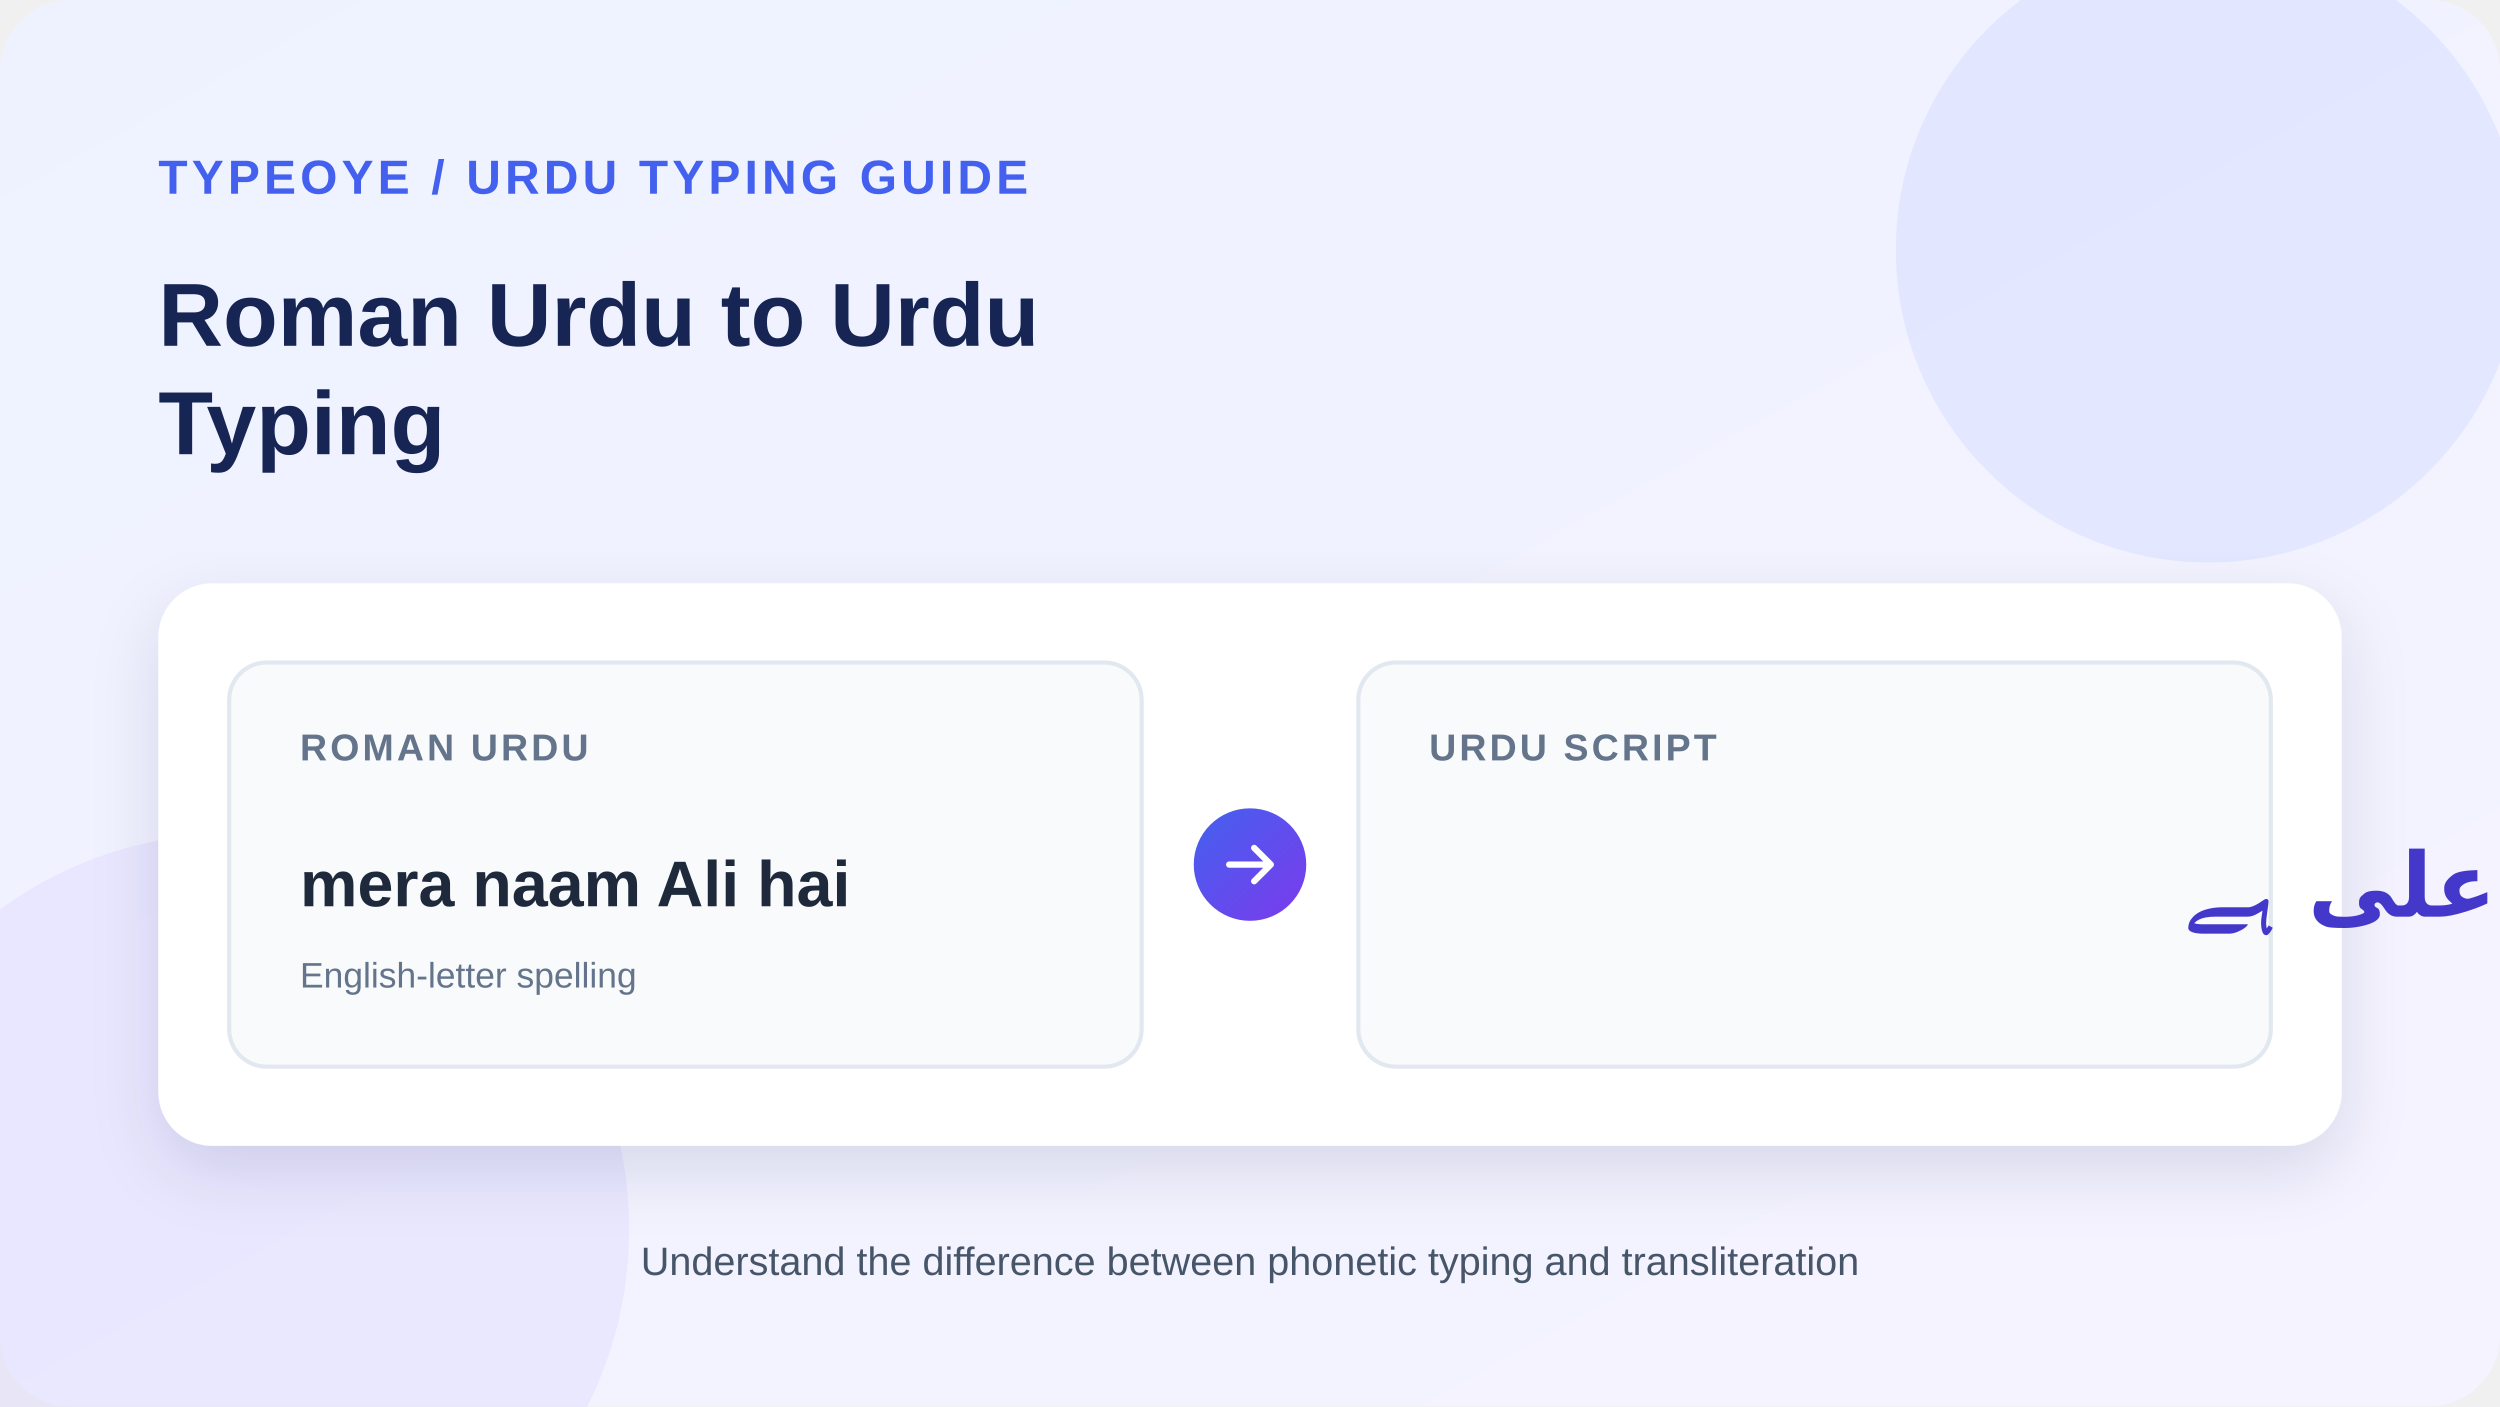
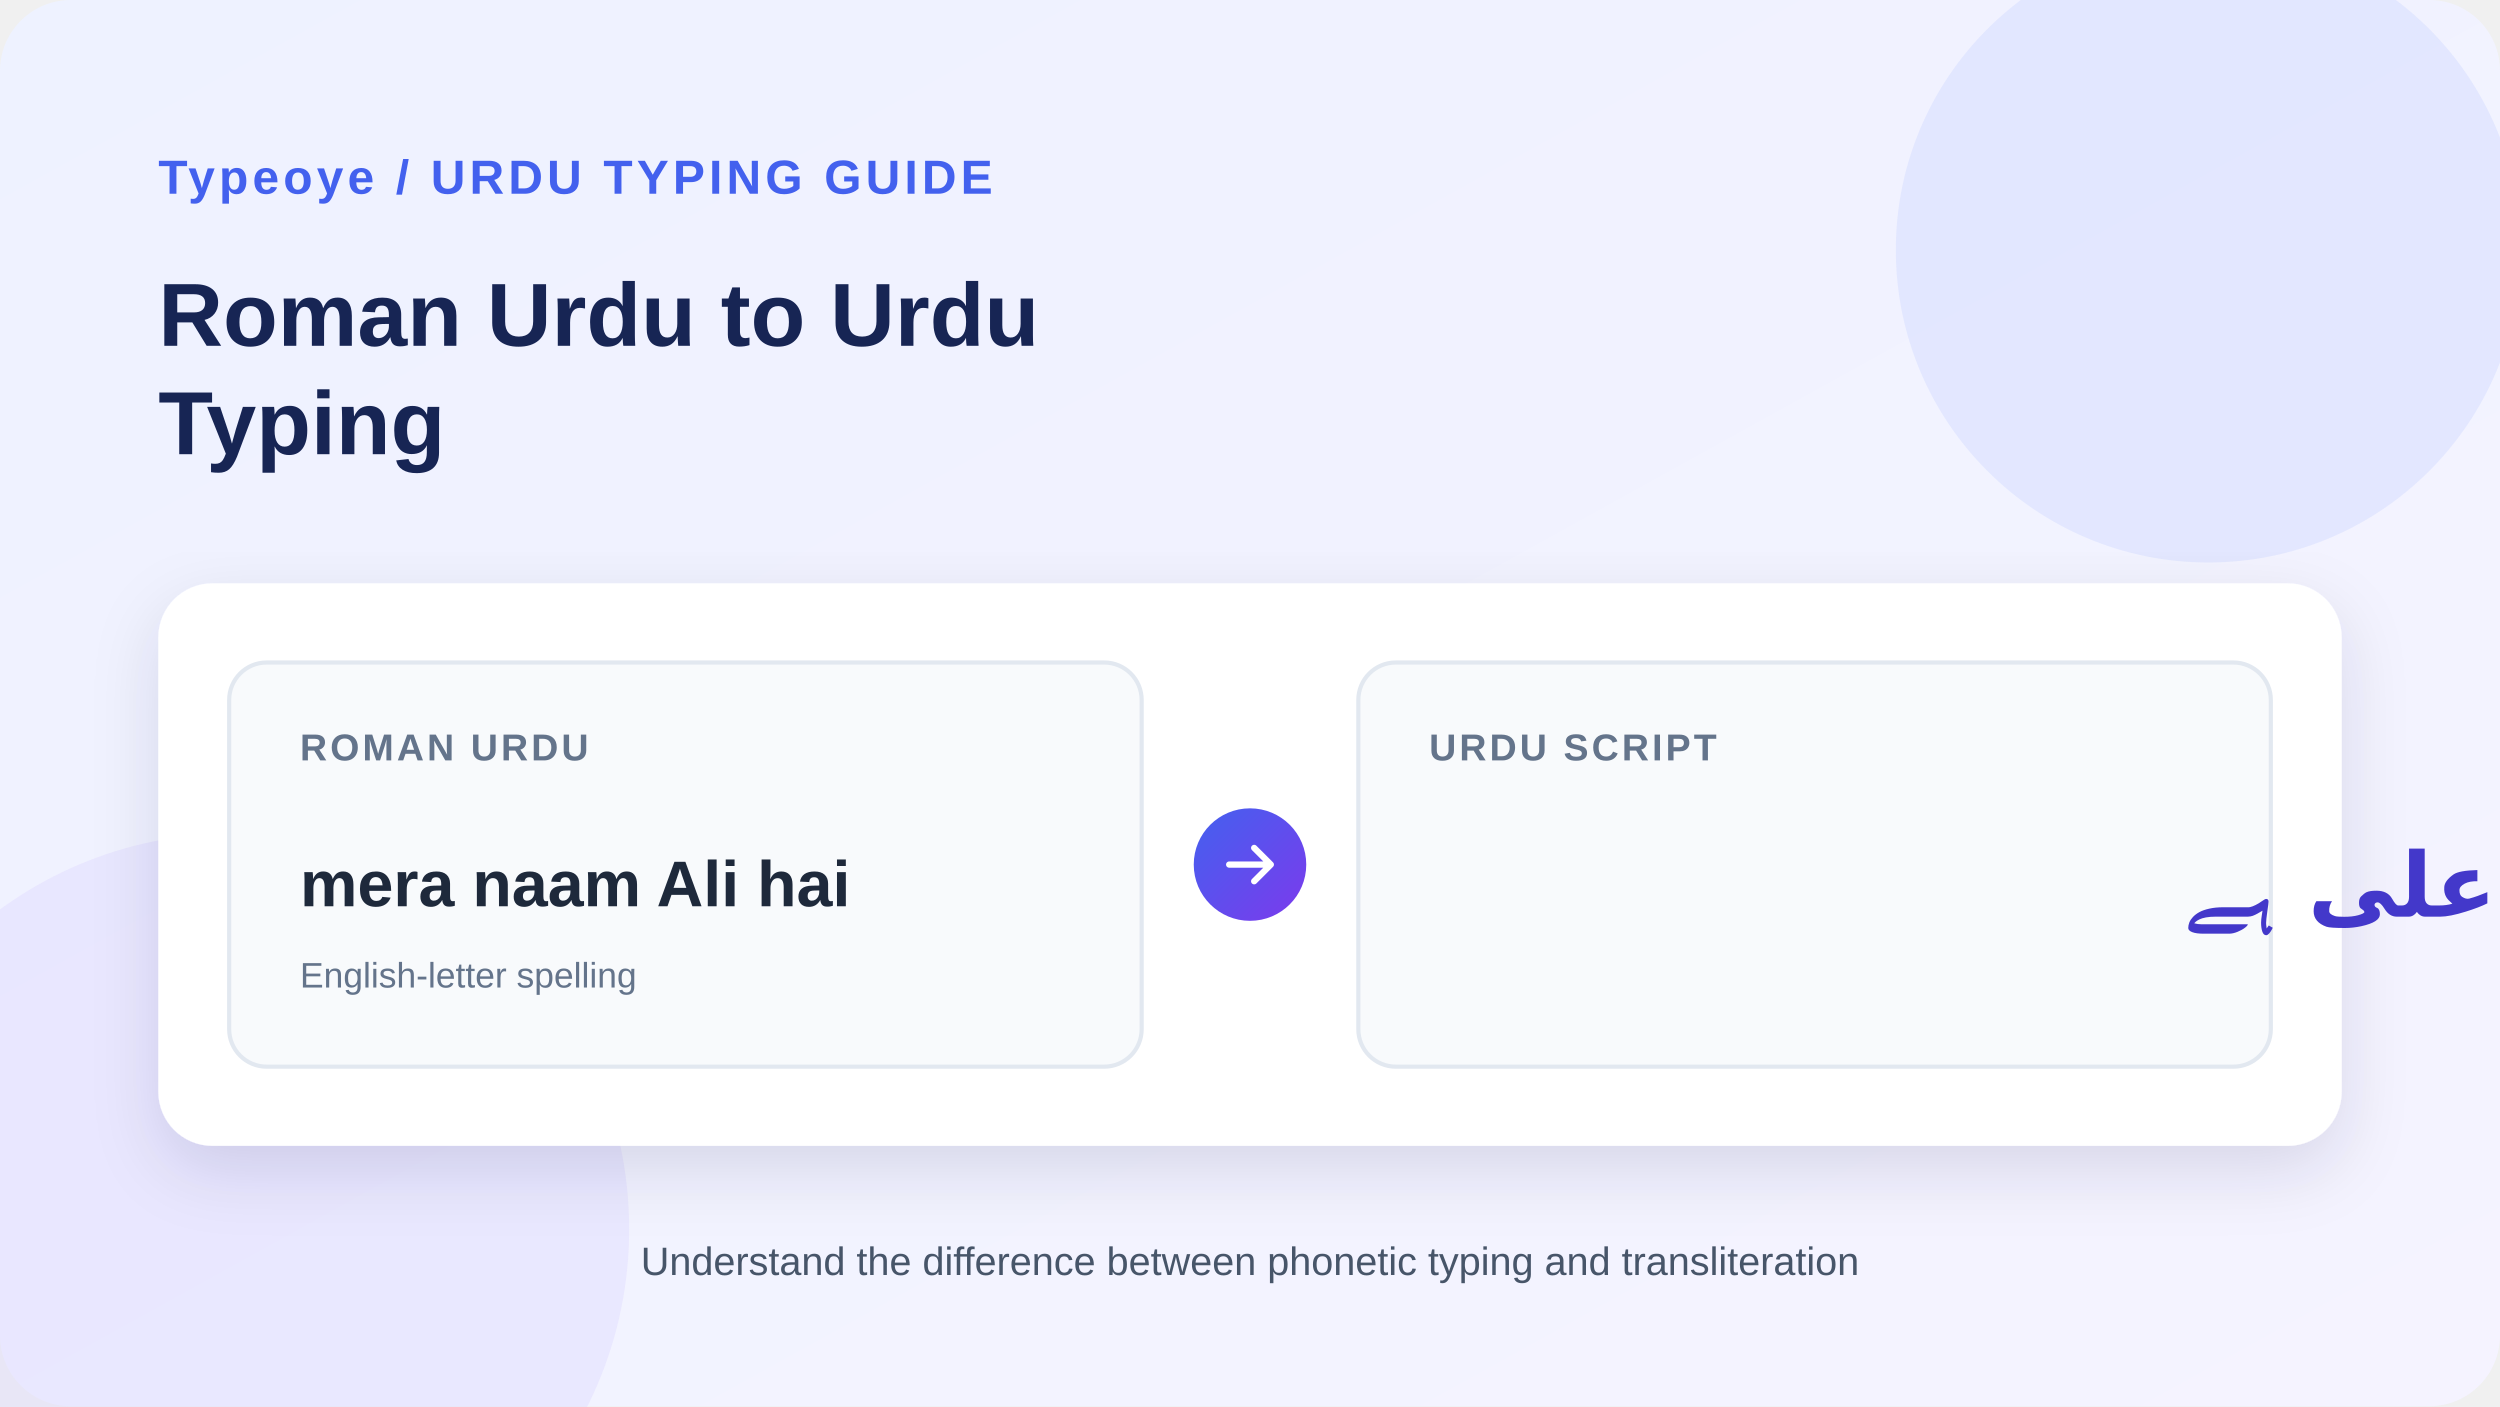
<svg xmlns="http://www.w3.org/2000/svg" width="1200" height="675" viewBox="0 0 1200 675" role="img" aria-labelledby="title desc">
  <defs>
    <linearGradient id="bg" x1="0" y1="0" x2="1" y2="1">
      <stop stop-color="#eef2ff" />
      <stop offset="1" stop-color="#f5f3ff" />
    </linearGradient>
    <linearGradient id="brand" x1="0" y1="0" x2="1" y2="1">
      <stop stop-color="#4361ee" />
      <stop offset="1" stop-color="#7c3aed" />
    </linearGradient>
    <filter id="shadow" x="-.1" y="-.1" width="1.2" height="1.3">
      <feDropShadow dx="0" dy="12" stdDeviation="16" flood-color="#1e1b4b" flood-opacity=".12" />
    </filter>
  </defs>
  <rect width="1200" height="675" rx="34" fill="url(#bg)" />
  <circle cx="1060" cy="120" r="150" fill="#c7d2fe" opacity=".35" />
  <circle cx="112" cy="590" r="190" fill="#ddd6fe" opacity=".4" />
-   <text x="76" y="93" font-family="Arial,sans-serif" font-size="23" font-weight="700" fill="#4361ee" letter-spacing="2">TYPEOYE  /  URDU TYPING GUIDE</text>
+   <text x="76" y="93" font-family="Arial,sans-serif" font-size="23" font-weight="700" fill="#4361ee" letter-spacing="2">Typeoye  /  URDU TYPING GUIDE</text>
  <text x="76" y="166" font-family="Arial,sans-serif" font-size="43" font-weight="750" fill="#172554">Roman Urdu to Urdu</text>
  <text x="76" y="218" font-family="Arial,sans-serif" font-size="43" font-weight="750" fill="#172554">Typing</text>
  <rect x="76" y="280" width="1048" height="270" rx="26" fill="#fff" filter="url(#shadow)" />
  <rect x="110" y="318" width="438" height="194" rx="18" fill="#f8fafc" stroke="#e2e8f0" stroke-width="2" />
  <rect x="652" y="318" width="438" height="194" rx="18" fill="#f8fafc" stroke="#e2e8f0" stroke-width="2" />
  <text x="144" y="365" font-family="Arial,sans-serif" font-size="18" font-weight="700" fill="#64748b" letter-spacing="1.5">ROMAN URDU</text>
  <text x="144" y="435" font-family="Arial,sans-serif" font-size="31" font-weight="600" fill="#1e293b">mera naam Ali hai</text>
  <text x="144" y="474" font-family="Arial,sans-serif" font-size="17" fill="#64748b">English-letter spelling</text>
  <text x="686" y="365" font-family="Arial,sans-serif" font-size="18" font-weight="700" fill="#64748b" letter-spacing="1.5">URDU SCRIPT</text>
  <text x="1048" y="440" text-anchor="end" direction="rtl" font-family="Arial,sans-serif" font-size="43" font-weight="700" fill="#4338ca">میرا نام علی ہے</text>
  <circle cx="600" cy="415" r="27" fill="url(#brand)" />
  <path d="M590 415h19m-7-8 8 8-8 8" fill="none" stroke="#fff" stroke-width="3" stroke-linecap="round" stroke-linejoin="round" />
  <text x="600" y="612" text-anchor="middle" font-family="Arial,sans-serif" font-size="19" fill="#475569">Understand the difference between phonetic typing and transliteration</text>
</svg>
